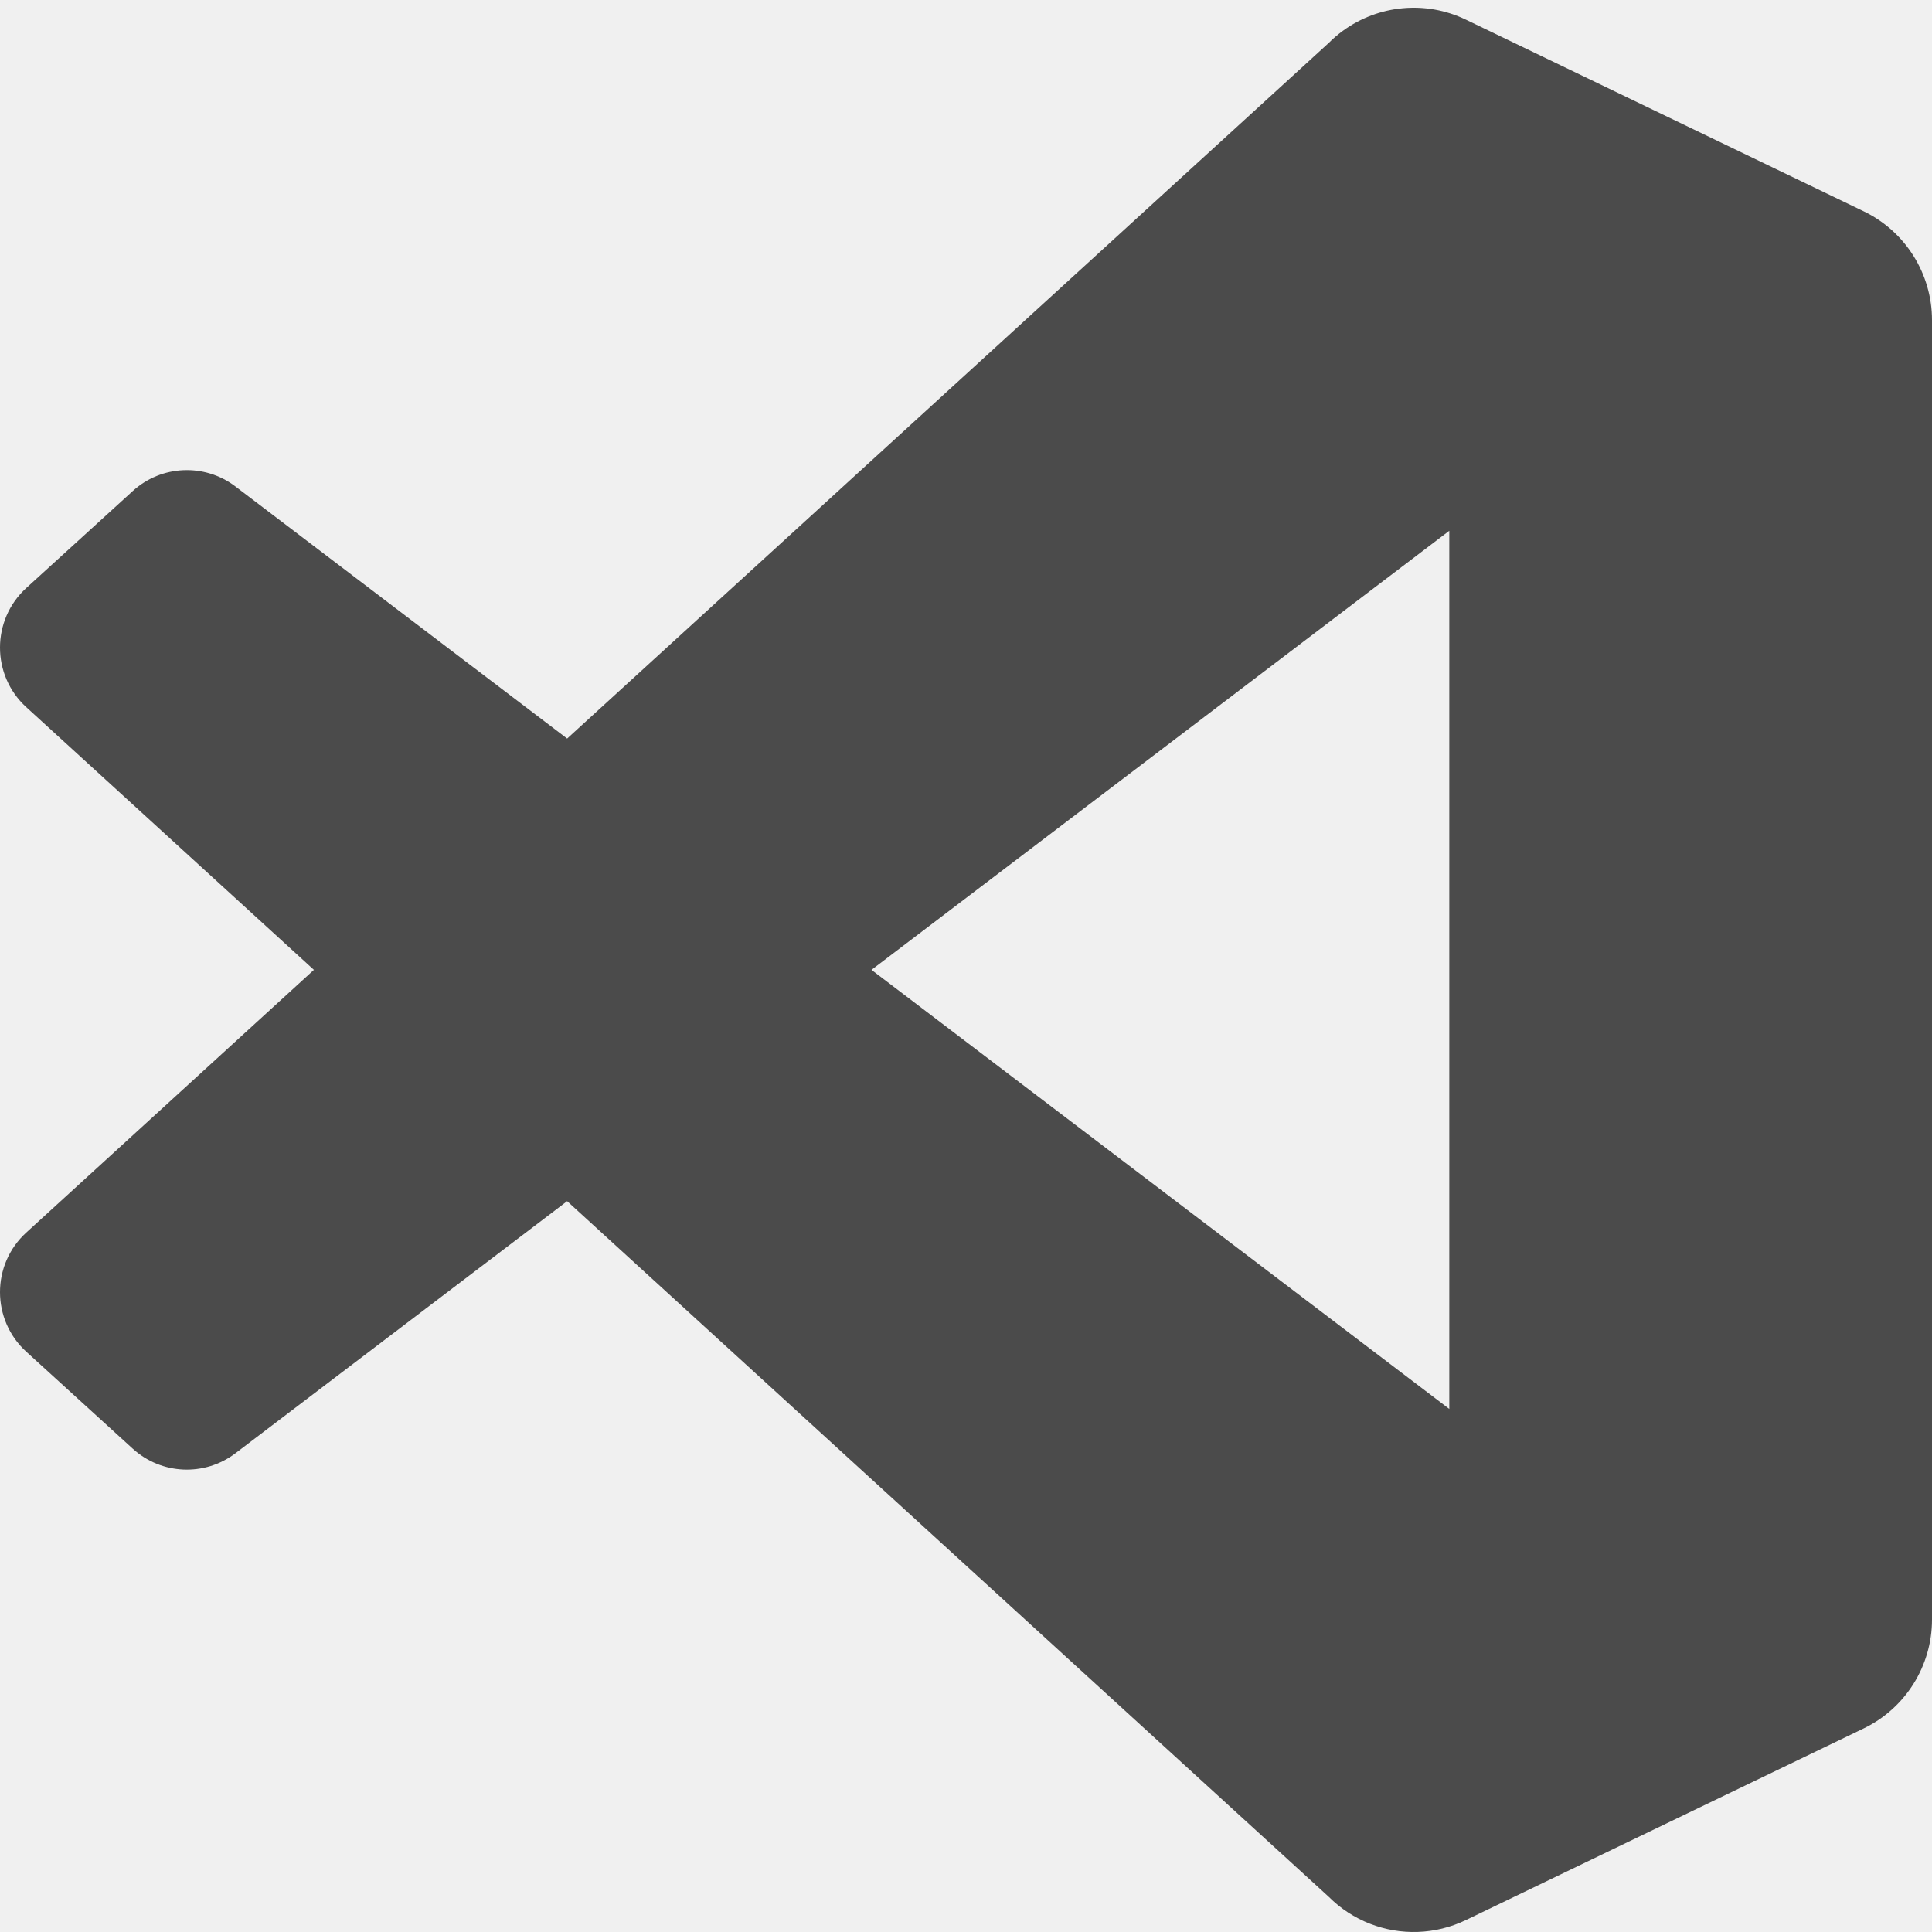
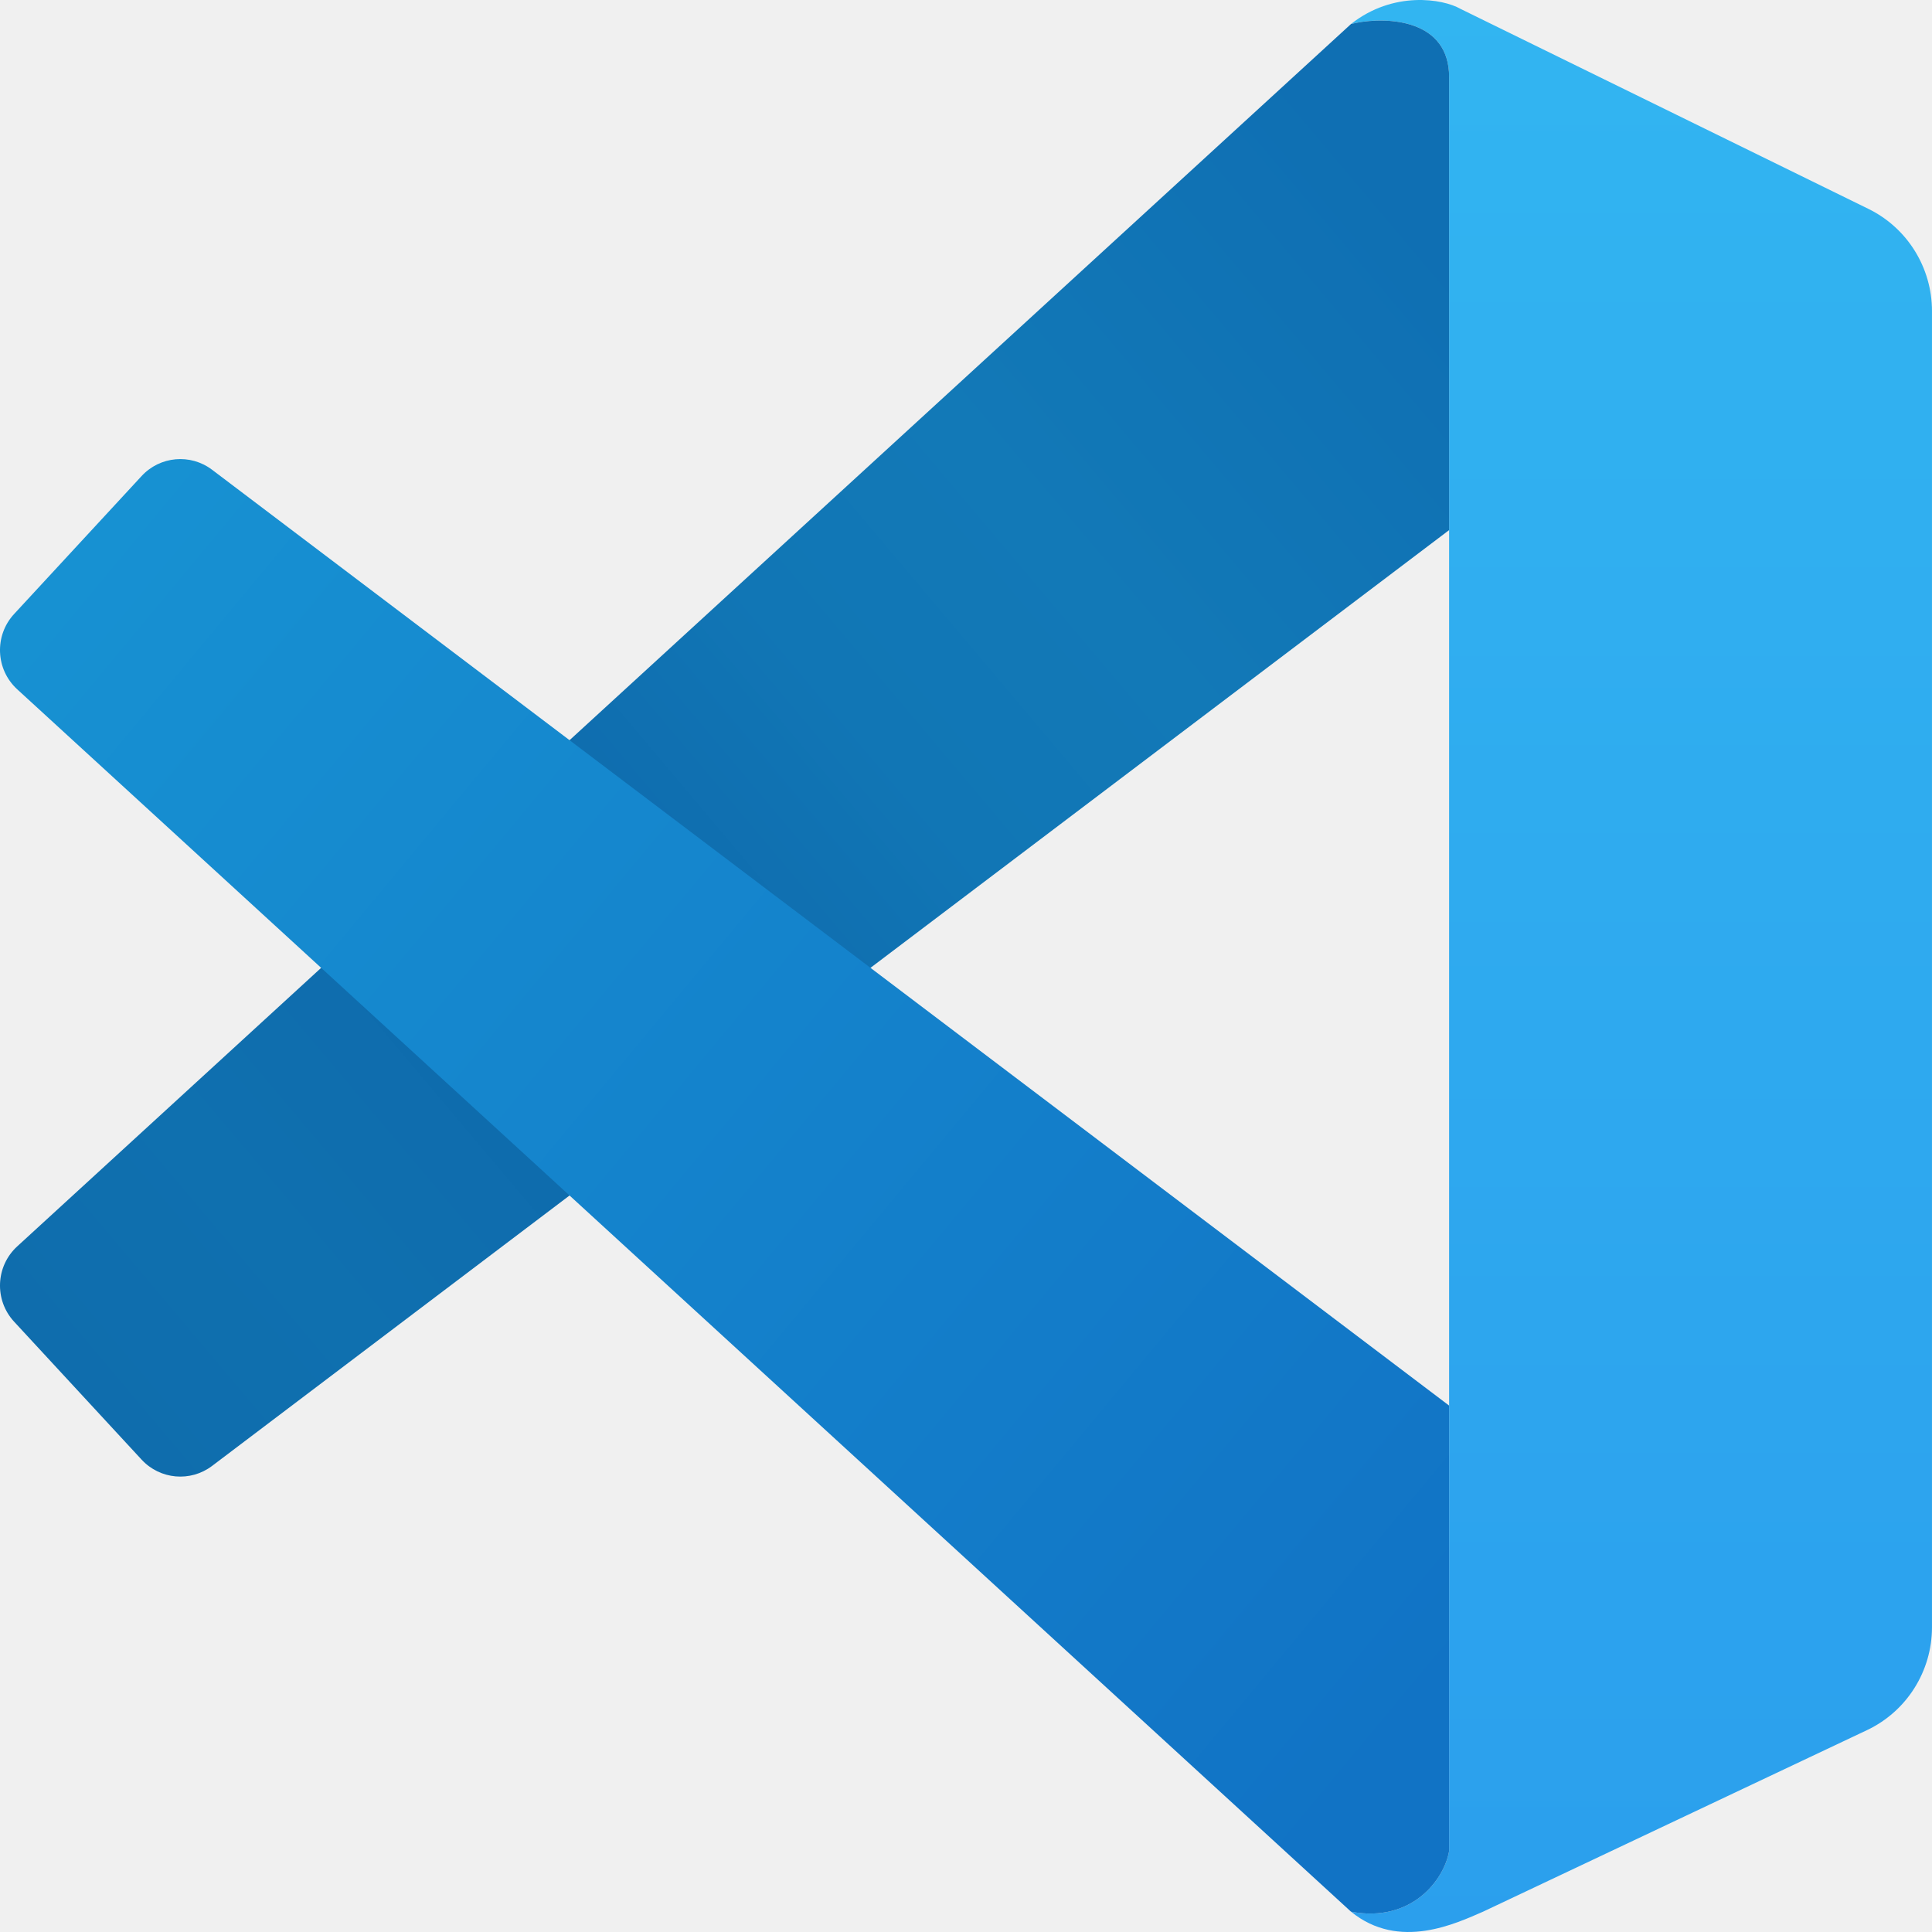
- <svg xmlns="http://www.w3.org/2000/svg" xmlns:xlink="http://www.w3.org/1999/xlink" width="250px" height="250px" viewBox="0 0 250 250" version="1.1">
+ <svg xmlns="http://www.w3.org/2000/svg" width="250px" height="250px" viewBox="0 0 250 250" version="1.1">
  <defs>
-     <path d="M177.279,248.936 C181.217,250.472 185.707,250.373 189.682,248.459 L241.152,223.663 C246.561,221.058 250,215.577 250,209.565 L250,41.435 C250,35.423 246.561,29.943 241.152,27.338 L189.682,2.541 C184.466,0.029 178.361,0.644 173.784,3.976 C173.13,4.452 172.507,4.984 171.923,5.569 L73.388,95.569 L30.468,62.951 C26.473,59.915 20.884,60.164 17.173,63.543 L3.408,76.08 C-1.131,80.213 -1.137,87.362 3.396,91.503 L40.618,125.5 L3.396,159.497 C-1.137,163.638 -1.131,170.786 3.408,174.92 L17.173,187.456 C20.884,190.836 26.473,191.084 30.468,188.049 L73.388,155.431 L171.923,245.431 C173.481,246.992 175.312,248.168 177.279,248.936 Z M187.538,68.681 L112.772,125.5 L187.538,182.318 L187.538,68.681 Z" id="path-1" />
+     <linearGradient x1="50.001%" y1="9.74517628e-08%" x2="50.001%" y2="100%" id="linearGradient-1">
+       <stop stop-color="#32B5F1" offset="0%" />
+       <stop stop-color="#2B9FED" offset="100%" />
+     </linearGradient>
+     <linearGradient x1="99.526%" y1="15.336%" x2="5.293%" y2="94.811%" id="linearGradient-2">
+       <stop stop-color="#0F6FB3" offset="0%" />
+       <stop stop-color="#1279B7" offset="27.055%" />
+       <stop stop-color="#1176B5" offset="42.138%" />
+       <stop stop-color="#0E69AC" offset="61.82%" />
+       <stop stop-color="#0F70AF" offset="85.534%" />
+       <stop stop-color="#0F6DAD" offset="100%" />
+     </linearGradient>
+     <linearGradient x1="5.828%" y1="6.312%" x2="99.998%" y2="84.573%" id="linearGradient-3">
+       <stop stop-color="#1791D2" offset="0%" />
+       <stop stop-color="#1173C5" offset="100%" />
+     </linearGradient>
  </defs>
-   <g id="VS-Code" stroke="none" stroke-width="1" fill="none" fill-rule="evenodd">
-     <mask id="mask-2" fill="white">
-       <use xlink:href="#path-1" />
-     </mask>
-     <use fill-opacity="0.75" fill="#141414" xlink:href="#path-1" />
+   <g id="vs-code" stroke="none" stroke-width="1" fill="none" fill-rule="evenodd">
+     <g id="vs-code-svgrepo-com" fill-rule="nonzero">
+       <path d="M187.514,9.971 C187.514,2.123 178.728,2.123 174.822,3.104 C180.289,-1.212 186.701,-0.165 188.978,1.143 L241.777,27.031 C246.807,29.498 249.998,34.63 249.998,40.255 L249.998,210.563 C249.998,216.263 246.722,221.451 241.589,223.878 L191.908,247.37 C188.49,248.84 181.07,252.471 174.822,247.369 C182.633,248.841 186.863,243.282 187.514,239.522 L187.514,9.971 Z" id="Path" fill="url(#linearGradient-1)" />
+       <path d="M175.457,2.963 C179.602,2.144 187.516,2.524 187.516,9.972 L187.516,68.594 L27.443,189.69 C24.645,191.807 20.707,191.455 18.324,188.877 L1.826,171.025 C-0.758,168.229 -0.578,163.851 2.229,161.28 L174.823,3.105 L175.457,2.963 Z" id="Path" fill="url(#linearGradient-2)" />
+       <path d="M187.516,181.882 L27.443,60.786 C24.645,58.669 20.707,59.02 18.324,61.599 L1.826,79.451 C-0.758,82.247 -0.578,86.625 2.229,89.197 L174.823,247.372 C182.634,248.843 186.865,243.284 187.516,239.523 L187.516,181.882 Z" id="Path" fill="url(#linearGradient-3)" />
+     </g>
  </g>
</svg>
